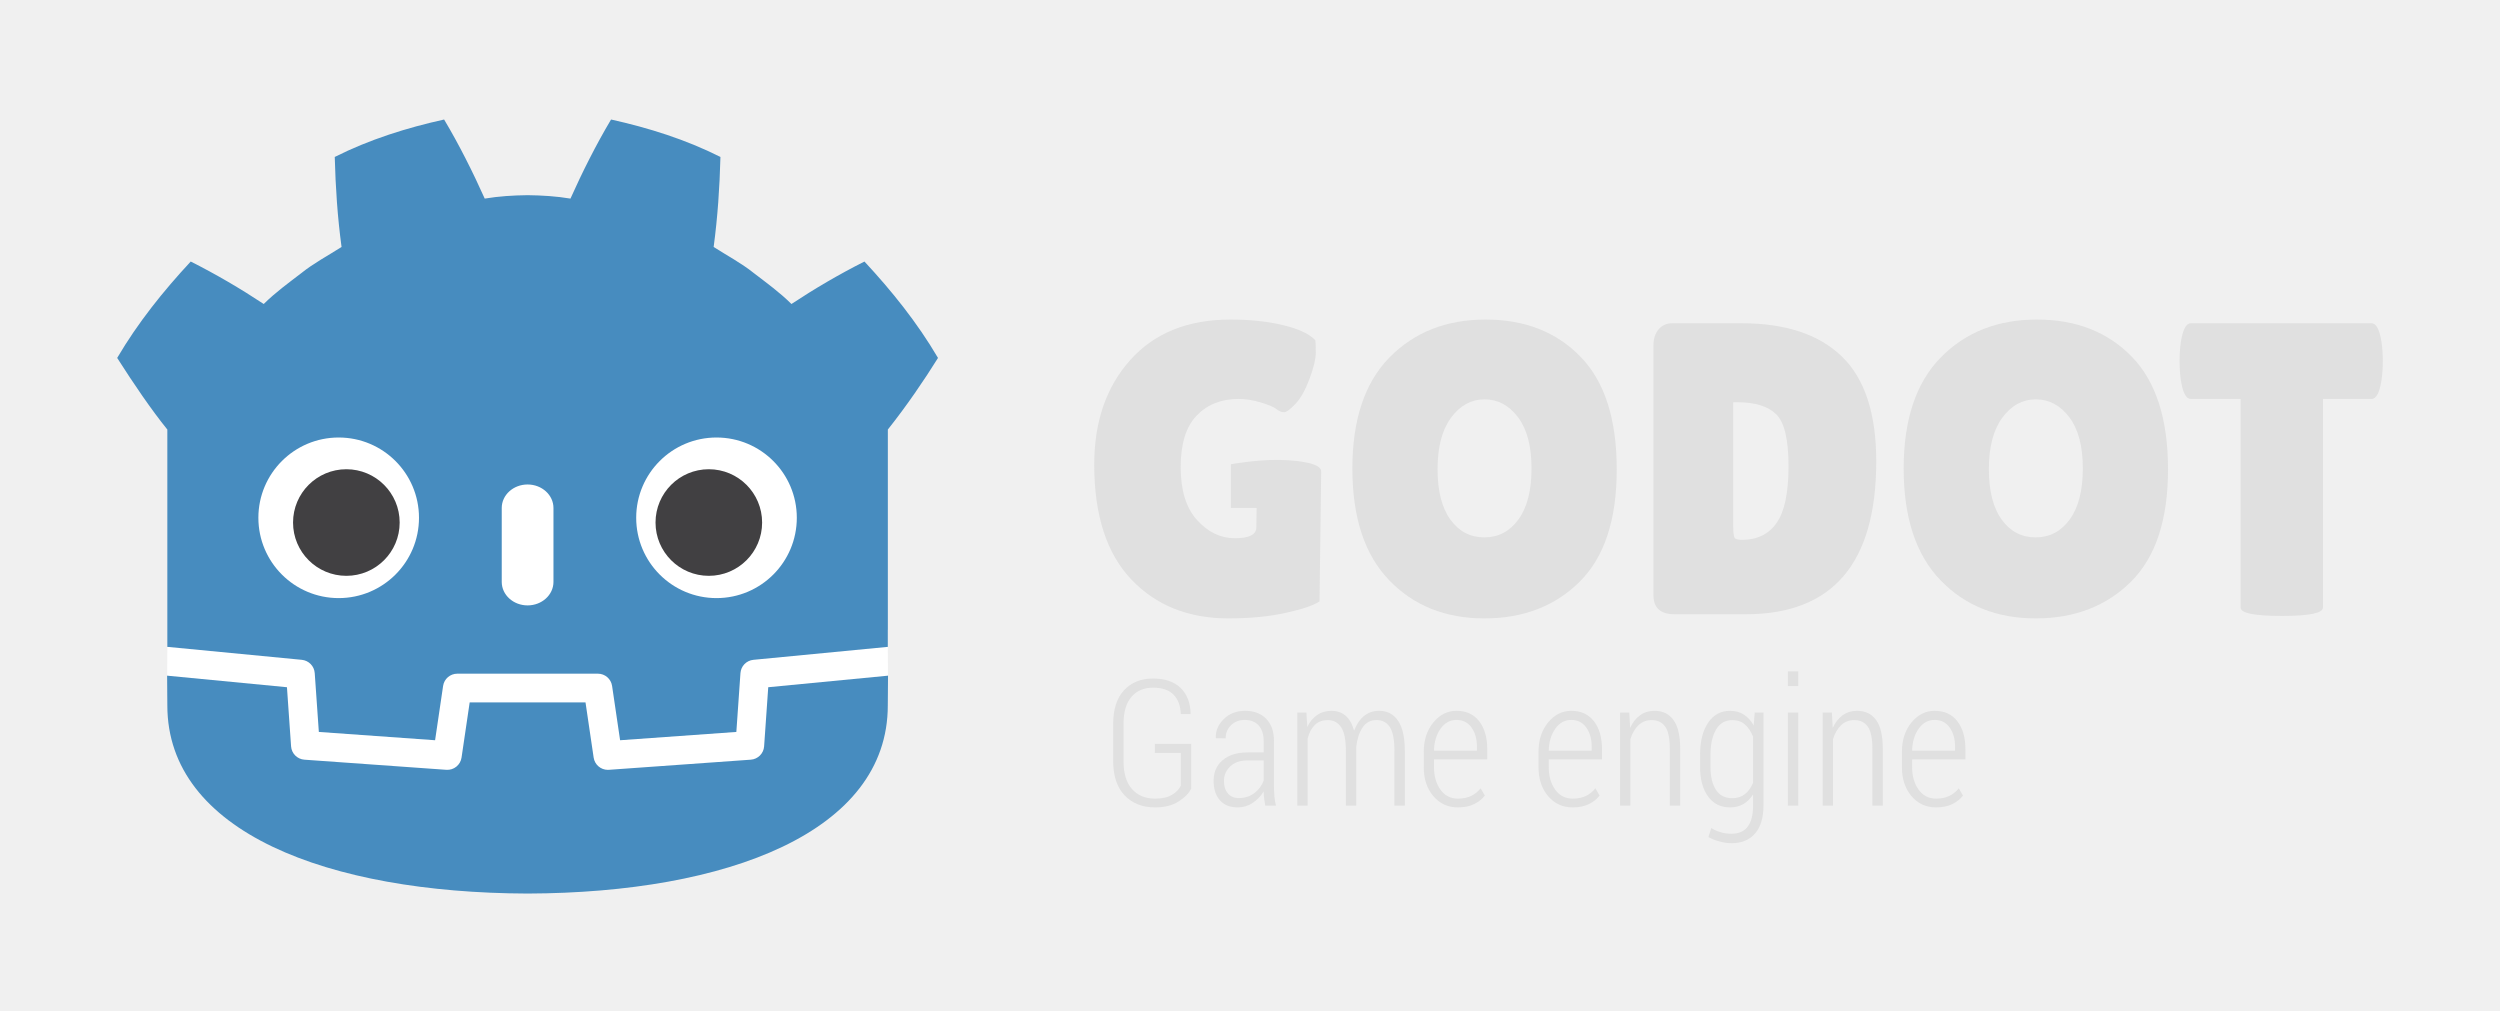
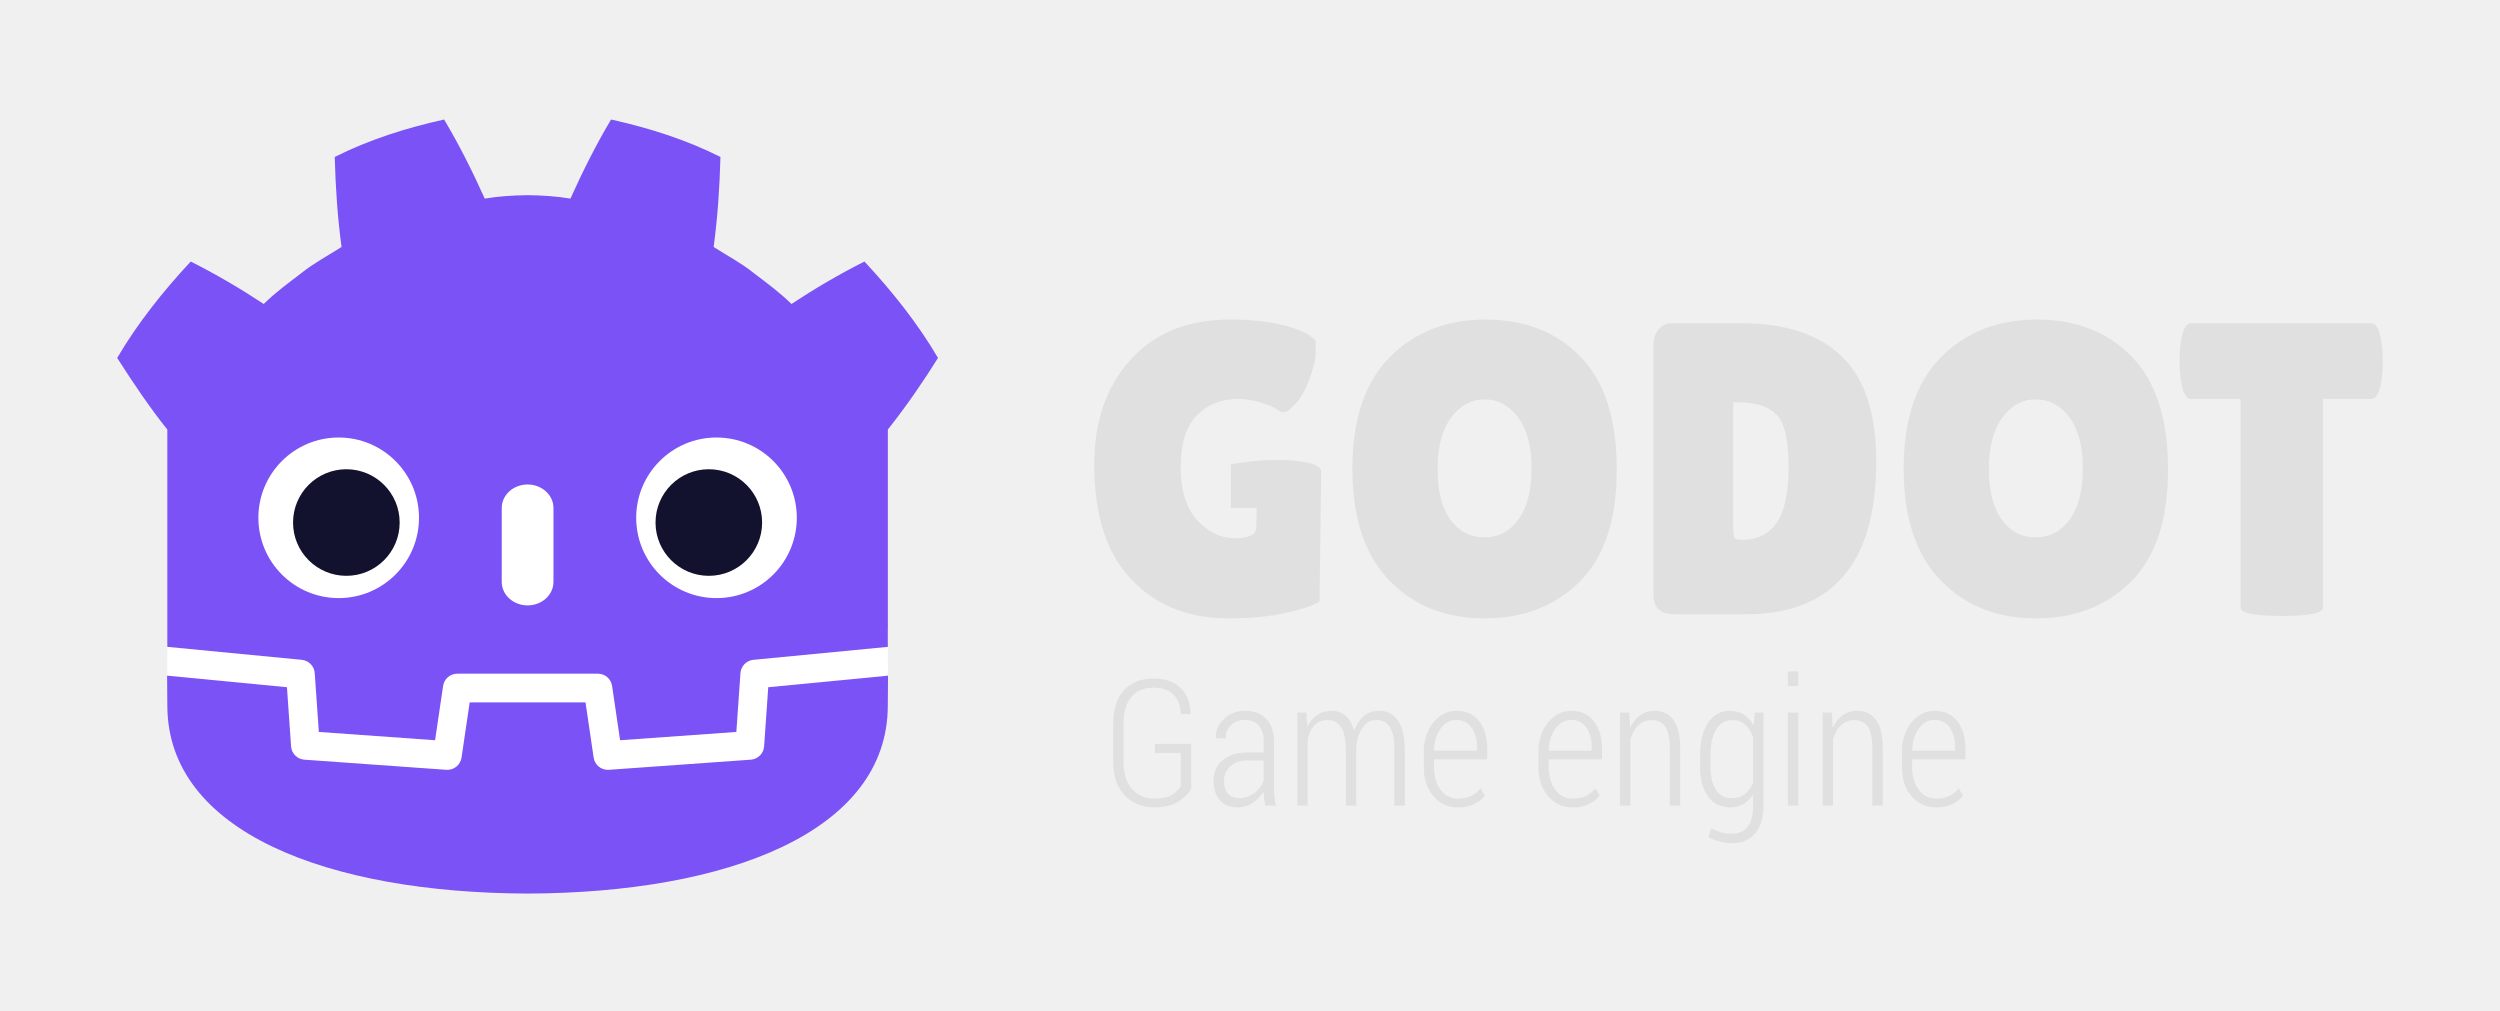
<svg xmlns="http://www.w3.org/2000/svg" xml:space="preserve" width="1024" height="414" viewBox="0 0 960 388.125">
  <defs>
    <clipPath id="a" clipPathUnits="userSpaceOnUse">
      <path d="M 0,595.276 H 841.89 V 0 H 0 Z" />
    </clipPath>
  </defs>
  <g clip-path="url(#a)" transform="matrix(1.25 0 0 -1.25 -94.25 597.499)">
    <path fill="#e0e0e0" d="m 0,0 c -3.611,0 -6.636,-1.659 -9.09,-4.967 -2.441,-3.311 -3.668,-7.958 -3.668,-13.938 0,-5.993 1.166,-10.581 3.503,-13.778 2.333,-3.207 5.398,-4.804 9.2,-4.804 3.8,0 6.887,1.617 9.258,4.862 2.371,3.233 3.559,7.861 3.559,13.886 0,6.02 -1.227,10.654 -3.673,13.89 C 6.646,-1.617 3.616,0 0,0 m -0.055,-59.493 c -10.573,0 -19.195,3.46 -25.859,10.379 -6.655,6.925 -9.984,17.03 -9.984,30.314 0,13.292 3.367,23.356 10.101,30.209 6.736,6.844 15.431,10.269 26.082,10.269 10.649,0 19.251,-3.363 25.794,-10.109 6.555,-6.733 9.827,-16.94 9.827,-30.591 0,-13.661 -3.348,-23.822 -10.05,-30.49 -6.702,-6.654 -15.333,-9.981 -25.911,-9.981" transform="translate(531.45 355.316)scale(1.13105)" />
    <path fill="#e0e0e0" d="m 0,0 v -33.768 c 0,-1.577 0.116,-2.571 0.342,-2.988 0.224,-0.415 0.903,-0.623 2.029,-0.623 4.144,0 7.283,1.548 9.429,4.634 2.151,3.083 3.215,8.216 3.215,15.405 0,7.192 -1.113,11.878 -3.325,14.055 C 9.467,-1.102 5.946,0 1.129,0 Z m -21.675,-52.392 v 67.735 c 0,1.883 0.468,3.369 1.413,4.471 0.939,1.085 2.161,1.636 3.671,1.636 H 2.263 c 11.965,0 21.053,-3.018 27.257,-9.04 6.215,-6.02 9.322,-15.499 9.322,-28.447 0,-27.7 -11.821,-41.547 -35.456,-41.547 h -19.302 c -3.836,0 -5.759,1.727 -5.759,5.192" transform="translate(607.851 354.431)scale(1.13105)" />
    <path fill="#e0e0e0" d="m 0,0 c -3.612,0 -6.645,-1.659 -9.095,-4.967 -2.44,-3.311 -3.662,-7.958 -3.662,-13.938 0,-5.993 1.169,-10.581 3.499,-13.778 2.33,-3.207 5.398,-4.804 9.2,-4.804 3.801,0 6.89,1.617 9.258,4.862 2.372,3.233 3.56,7.861 3.56,13.886 0,6.02 -1.225,10.654 -3.671,13.89 C 6.642,-1.617 3.616,0 0,0 m -0.058,-59.493 c -10.577,0 -19.193,3.46 -25.851,10.379 -6.663,6.925 -9.993,17.03 -9.993,30.314 0,13.292 3.367,23.356 10.1,30.209 6.741,6.844 15.431,10.269 26.086,10.269 10.651,0 19.246,-3.363 25.797,-10.109 6.55,-6.733 9.822,-16.94 9.822,-30.591 0,-13.661 -3.349,-23.822 -10.05,-30.49 -6.699,-6.654 -15.338,-9.981 -25.911,-9.981" transform="translate(700.81 355.316)scale(1.13105)" />
    <path fill="#e0e0e0" d="m 0,0 c 0,-1.496 -3.721,-2.255 -11.176,-2.255 -7.448,0 -11.18,0.759 -11.18,2.255 v 56.681 h -13.545 c -1.281,0 -2.185,1.727 -2.71,5.198 -0.226,1.652 -0.334,3.343 -0.334,5.077 0,1.724 0.108,3.422 0.334,5.077 0.525,3.462 1.429,5.202 2.71,5.202 h 49.112 c 1.279,0 2.179,-1.74 2.712,-5.202 0.221,-1.655 0.335,-3.353 0.335,-5.077 0,-1.734 -0.114,-3.425 -0.335,-5.077 C 15.39,58.408 14.49,56.681 13.211,56.681 H 0 Z" transform="translate(789.011 291.335)scale(1.13105)" />
    <path fill="#e0e0e0" d="m 0,0 c -6.078,0.094 -13.034,-1.173 -13.034,-1.173 v -11.863 h 6.995 l -0.078,-5.288 c 0,-1.959 -1.942,-2.943 -5.815,-2.943 -3.878,0 -7.303,1.642 -10.274,4.917 -2.978,3.279 -4.459,8.072 -4.459,14.388 0,6.329 1.447,10.995 4.345,14.006 2.892,3.008 6.683,4.517 11.346,4.517 1.959,0 3.987,-0.316 6.096,-0.961 2.11,-0.639 3.519,-1.238 4.238,-1.799 0.713,-0.577 1.391,-0.85 2.032,-0.85 0.638,0 1.671,0.746 3.1,2.255 1.431,1.505 2.713,3.786 3.844,6.827 1.126,3.057 1.69,5.4 1.69,7.062 0,1.649 -0.036,2.786 -0.109,3.386 -1.581,1.73 -4.499,3.102 -8.755,4.122 -4.248,1.017 -9.011,1.522 -14.28,1.522 -11.594,0 -20.66,-3.65 -27.207,-10.95 -6.552,-7.303 -9.822,-16.783 -9.822,-28.452 0,-13.701 3.347,-24.087 10.041,-31.162 6.706,-7.074 15.51,-10.607 26.425,-10.607 5.87,0 11.08,0.505 15.632,1.522 4.557,1.013 7.586,2.053 9.093,3.105 l 0.452,35.33 C 11.496,-1.036 6.078,-0.104 0,0" transform="translate(468.265 336.713)scale(1.13105)" />
    <path fill="#e0e0e0" d="m 0,0 c -0.624,-1.28 -1.771,-2.454 -3.449,-3.516 -1.676,-1.069 -3.805,-1.6 -6.391,-1.6 -3.412,0 -6.156,1.075 -8.24,3.249 -2.076,2.157 -3.116,5.266 -3.116,9.323 v 10.116 c 0,3.969 0.98,7.013 2.946,9.138 1.962,2.108 4.59,3.177 7.872,3.177 3.208,0 5.695,-0.844 7.455,-2.513 1.755,-1.675 2.677,-4.015 2.757,-7.003 L -0.21,20.238 h -2.619 c -0.094,2.29 -0.759,4.057 -2.01,5.305 -1.244,1.238 -3.095,1.864 -5.539,1.864 -2.473,0 -4.432,-0.837 -5.866,-2.516 -1.43,-1.675 -2.143,-4.103 -2.143,-7.293 V 7.424 c 0,-3.308 0.771,-5.83 2.311,-7.567 1.54,-1.724 3.616,-2.588 6.236,-2.588 1.913,0 3.451,0.339 4.602,1.033 1.155,0.684 1.956,1.519 2.409,2.51 v 8.861 h -7.06 v 2.463 H 0 Z" transform="translate(441.347 235.751)scale(1.13105)" />
    <path fill="#e0e0e0" d="m 0,0 c 1.553,0 2.936,0.44 4.144,1.336 1.21,0.9 2.058,2.037 2.561,3.422 v 5.468 H 2.213 c -1.91,0 -3.44,-0.541 -4.585,-1.623 C -3.52,7.528 -4.088,6.185 -4.088,4.588 -4.088,3.239 -3.733,2.131 -3.014,1.277 -2.296,0.42 -1.292,0 0,0 M 7.124,-2.04 C 6.984,-1.164 6.875,-0.453 6.806,0.104 6.739,0.671 6.705,1.235 6.705,1.808 5.938,0.554 4.948,-0.486 3.725,-1.301 2.504,-2.122 1.146,-2.529 -0.35,-2.529 c -2.092,0 -3.701,0.648 -4.84,1.946 -1.132,1.303 -1.704,3.059 -1.704,5.276 0,2.343 0.823,4.223 2.473,5.618 1.649,1.395 3.89,2.092 6.709,2.092 h 4.417 v 3.106 c 0,1.786 -0.456,3.193 -1.351,4.21 -0.914,1.004 -2.17,1.512 -3.791,1.512 -1.508,0 -2.752,-0.479 -3.728,-1.45 -0.973,-0.965 -1.456,-2.144 -1.456,-3.549 l -2.623,0.023 -0.046,0.137 c -0.074,1.906 0.647,3.591 2.168,5.084 1.515,1.489 3.459,2.229 5.825,2.229 2.338,0 4.22,-0.711 5.657,-2.128 1.429,-1.431 2.146,-3.471 2.146,-6.124 V 3.057 c 0,-0.903 0.042,-1.78 0.121,-2.617 0.081,-0.848 0.212,-1.665 0.417,-2.48 z" transform="translate(456.015 232.825)scale(1.13105)" />
    <path fill="#e0e0e0" d="m 0,0 0.24,-3.923 c 0.664,1.404 1.554,2.486 2.657,3.255 1.107,0.759 2.41,1.138 3.906,1.138 1.527,0 2.814,-0.444 3.852,-1.343 1.039,-0.896 1.805,-2.252 2.292,-4.074 0.623,1.682 1.505,3.011 2.65,3.973 1.145,0.964 2.534,1.444 4.143,1.444 2.217,0 3.937,-0.897 5.156,-2.692 1.224,-1.799 1.834,-4.559 1.834,-8.288 v -14.765 h -2.823 v 14.814 c 0,3.1 -0.429,5.283 -1.263,6.538 -0.839,1.257 -2.042,1.89 -3.598,1.89 -1.637,0 -2.915,-0.691 -3.834,-2.096 -0.914,-1.405 -1.478,-3.161 -1.683,-5.282 v -0.655 -15.209 H 10.72 v 14.798 c 0,3.027 -0.424,5.194 -1.292,6.488 -0.864,1.294 -2.066,1.936 -3.609,1.936 -1.475,0 -2.668,-0.45 -3.562,-1.342 -0.9,-0.897 -1.54,-2.125 -1.928,-3.683 V -25.275 H -2.477 V 0 Z" transform="translate(476.73 259.105)scale(1.13105)" />
    <path fill="#e0e0e0" d="m 0,0 c -1.758,0 -3.202,-0.802 -4.334,-2.402 -1.133,-1.606 -1.718,-3.585 -1.765,-5.944 h 11.66 v 1.082 c 0,2.086 -0.489,3.823 -1.469,5.201 C 3.106,-0.684 1.745,0 0,0 m 0.397,-23.76 c -2.725,0 -4.954,1.026 -6.685,3.073 -1.726,2.043 -2.591,4.657 -2.591,7.841 v 4.197 c 0,3.19 0.867,5.85 2.602,7.965 1.739,2.105 3.828,3.158 6.277,3.158 2.648,0 4.699,-0.939 6.164,-2.823 1.468,-1.887 2.201,-4.422 2.201,-7.603 v -2.773 H -6.099 v -2.102 c 0,-2.447 0.586,-4.484 1.752,-6.11 1.168,-1.63 2.755,-2.438 4.744,-2.438 1.382,0 2.585,0.244 3.588,0.724 1.003,0.491 1.863,1.179 2.578,2.082 l 1.149,-1.988 C 6.949,-21.525 5.96,-22.307 4.753,-22.887 3.549,-23.464 2.094,-23.76 0.397,-23.76" transform="translate(522.823 256.839)scale(1.13105)" />
    <path fill="#e0e0e0" d="M 0,0 C -1.763,0 -3.21,-0.802 -4.341,-2.402 -5.467,-4.008 -6.053,-5.987 -6.104,-8.346 H 5.559 v 1.082 c 0,2.086 -0.488,3.823 -1.474,5.201 C 3.104,-0.684 1.744,0 0,0 m 0.394,-23.76 c -2.726,0 -4.951,1.026 -6.679,3.073 -1.733,2.043 -2.6,4.657 -2.6,7.841 v 4.197 c 0,3.19 0.871,5.85 2.602,7.965 1.744,2.105 3.834,3.158 6.283,3.158 2.643,0 4.703,-0.939 6.164,-2.823 1.463,-1.887 2.197,-4.422 2.197,-7.603 v -2.773 H -6.104 v -2.102 c 0,-2.447 0.587,-4.484 1.76,-6.11 1.162,-1.63 2.742,-2.438 4.738,-2.438 1.387,0 2.585,0.244 3.585,0.724 1.007,0.491 1.866,1.179 2.589,2.082 l 1.141,-1.988 c -0.764,-0.968 -1.75,-1.75 -2.959,-2.33 -1.204,-0.577 -2.658,-0.873 -4.356,-0.873" transform="translate(558.08 256.839)scale(1.13105)" />
    <path fill="#e0e0e0" d="m 0,0 0.23,-4.178 c 0.674,1.483 1.564,2.634 2.682,3.435 1.108,0.805 2.413,1.213 3.914,1.213 2.258,0 3.988,-0.835 5.189,-2.513 1.214,-1.675 1.815,-4.279 1.815,-7.812 v -15.42 h -2.825 v 15.394 c 0,2.888 -0.423,4.905 -1.264,6.075 -0.836,1.17 -2.065,1.753 -3.665,1.753 -1.435,0 -2.638,-0.466 -3.603,-1.414 C 1.504,-4.406 0.782,-5.657 0.301,-7.234 V -25.275 H -2.504 V 0 Z" transform="translate(575.917 259.105)scale(1.13105)" />
    <path fill="#e0e0e0" d="m 0,0 c 0,-2.565 0.486,-4.605 1.472,-6.123 0.974,-1.532 2.457,-2.288 4.436,-2.288 1.356,0 2.498,0.361 3.435,1.101 0.934,0.74 1.672,1.77 2.218,3.077 v 12.52 c -0.525,1.346 -1.246,2.434 -2.157,3.272 -0.91,0.824 -2.062,1.238 -3.448,1.238 -1.975,0 -3.468,-0.86 -4.46,-2.587 C 0.497,8.48 0,6.224 0,3.454 Z m -2.833,3.454 c 0,3.582 0.723,6.459 2.177,8.627 1.442,2.157 3.448,3.239 6.004,3.239 1.419,0 2.664,-0.346 3.728,-1.04 1.066,-0.681 1.947,-1.678 2.654,-2.946 l 0.274,3.516 h 2.381 v -25.298 c 0,-3.239 -0.751,-5.749 -2.26,-7.525 -1.511,-1.769 -3.657,-2.665 -6.428,-2.665 -0.996,0 -2.067,0.156 -3.212,0.459 -1.147,0.303 -2.162,0.701 -3.052,1.2 l 0.776,2.463 c 0.759,-0.492 1.608,-0.873 2.548,-1.141 0.932,-0.277 1.895,-0.41 2.894,-0.41 2.009,0 3.498,0.645 4.46,1.932 0.966,1.304 1.45,3.19 1.45,5.687 v 3.057 c -0.717,-1.138 -1.597,-2.011 -2.64,-2.614 -1.039,-0.606 -2.253,-0.909 -3.622,-0.909 -2.539,0 -4.53,0.994 -5.968,2.982 C -2.11,-5.948 -2.833,-3.301 -2.833,0 Z" transform="translate(600.869 242.309)scale(1.13105)" />
    <path fill="#e0e0e0" d="m 627.823,230.518 h -3.201 v 28.587 h 3.201 z m 0,36.726 h -3.201 v 4.504 h 3.201 z" />
    <path fill="#e0e0e0" d="m 0,0 0.23,-4.178 c 0.676,1.483 1.562,2.634 2.678,3.435 1.115,0.805 2.422,1.213 3.916,1.213 2.258,0 3.995,-0.835 5.199,-2.513 1.211,-1.675 1.807,-4.279 1.807,-7.812 v -15.42 h -2.825 v 15.394 c 0,2.888 -0.422,4.905 -1.261,6.075 -0.843,1.17 -2.063,1.753 -3.668,1.753 -1.434,0 -2.635,-0.466 -3.599,-1.414 C 1.51,-4.406 0.785,-5.657 0.306,-7.234 V -25.275 H -2.503 V 0 Z" transform="translate(638.154 259.105)scale(1.13105)" />
    <path fill="#e0e0e0" d="M 0,0 C -1.763,0 -3.208,-0.802 -4.334,-2.402 -5.463,-4.008 -6.052,-5.987 -6.102,-8.346 H 5.56 v 1.082 c 0,2.086 -0.486,3.823 -1.47,5.201 C 3.109,-0.684 1.747,0 0,0 m 0.401,-23.76 c -2.733,0 -4.958,1.026 -6.681,3.073 -1.73,2.043 -2.595,4.657 -2.595,7.841 v 4.197 c 0,3.19 0.865,5.85 2.6,7.965 1.739,2.105 3.831,3.158 6.275,3.158 2.646,0 4.706,-0.939 6.172,-2.823 1.462,-1.887 2.195,-4.422 2.195,-7.603 v -2.773 H -6.102 v -2.102 c 0,-2.447 0.59,-4.484 1.757,-6.11 1.166,-1.63 2.748,-2.438 4.746,-2.438 1.382,0 2.579,0.244 3.578,0.724 1.012,0.491 1.869,1.179 2.591,2.082 l 1.147,-1.988 c -0.769,-0.968 -1.755,-1.75 -2.962,-2.33 -1.203,-0.577 -2.658,-0.873 -4.354,-0.873" transform="translate(669.709 256.839)scale(1.13105)" />
    <path fill="#fff" d="m 0,0 c 0,0 -0.325,1.994 -0.515,1.976 l -36.182,-3.491 c -2.879,-0.278 -5.115,-2.574 -5.317,-5.459 l -0.994,-14.247 -27.992,-1.997 -1.904,12.912 c -0.424,2.872 -2.932,5.037 -5.835,5.037 h -38.188 c -2.902,0 -5.41,-2.165 -5.834,-5.037 l -1.905,-12.912 -27.992,1.997 -0.994,14.247 c -0.202,2.886 -2.438,5.182 -5.317,5.46 l -36.2,3.49 c -0.187,0.018 -0.324,-1.978 -0.511,-1.978 l -0.049,-7.83 30.658,-4.944 1.004,-14.374 c 0.203,-2.91 2.551,-5.263 5.463,-5.472 l 38.551,-2.75 c 0.146,-0.01 0.29,-0.016 0.434,-0.016 2.897,0 5.401,2.166 5.825,5.038 l 1.959,13.286 h 28.005 l 1.959,-13.286 c 0.423,-2.871 2.93,-5.037 5.831,-5.037 0.142,0 0.284,0.005 0.423,0.015 l 38.556,2.75 c 2.911,0.209 5.26,2.562 5.463,5.472 l 1.003,14.374 30.645,4.966 z" transform="translate(348.131 279.267)scale(1.13105)" />
-     <path fill="#478cbf" d="m 0,0 v -47.514 -6.035 -5.492 c 0.108,-0.001 0.216,-0.005 0.323,-0.015 l 36.196,-3.49 c 1.896,-0.183 3.382,-1.709 3.514,-3.609 l 1.116,-15.978 31.574,-2.253 2.175,14.747 c 0.282,1.912 1.922,3.329 3.856,3.329 h 38.188 c 1.933,0 3.573,-1.417 3.855,-3.329 l 2.175,-14.747 31.575,2.253 1.115,15.978 c 0.133,1.9 1.618,3.425 3.514,3.609 l 36.182,3.49 c 0.107,0.01 0.214,0.014 0.322,0.015 v 4.711 l 0.015,0.005 V 0 c 5.097,6.416 9.923,13.494 13.621,19.449 -5.651,9.62 -12.575,18.217 -19.976,26.182 -6.864,-3.455 -13.531,-7.369 -19.828,-11.534 -3.151,3.132 -6.7,5.694 -10.186,8.372 -3.425,2.751 -7.285,4.768 -10.946,7.118 1.09,8.117 1.629,16.108 1.846,24.448 -9.446,4.754 -19.519,7.906 -29.708,10.17 -4.068,-6.837 -7.788,-14.241 -11.028,-21.479 -3.842,0.642 -7.702,0.88 -11.567,0.926 v 0.006 c -0.027,0 -0.052,-0.006 -0.075,-0.006 -0.024,0 -0.049,0.006 -0.073,0.006 V 63.652 C 93.903,63.606 90.046,63.368 86.203,62.726 82.965,69.964 79.247,77.368 75.173,84.205 64.989,81.941 54.915,78.789 45.47,74.035 45.686,65.695 46.225,57.704 47.318,49.587 43.65,47.237 39.795,45.22 36.369,42.469 32.888,39.791 29.333,37.229 26.181,34.097 19.884,38.262 13.219,42.176 6.353,45.631 -1.048,37.666 -7.968,29.069 -13.621,19.449 -9.178,12.475 -4.413,5.466 0,0 Z" transform="translate(126.806 346.045)scale(1.13105)" />
-     <path fill="#478cbf" d="m 0,0 -1.121,-16.063 c -0.135,-1.936 -1.675,-3.477 -3.611,-3.616 l -38.555,-2.751 c -0.094,-0.007 -0.188,-0.01 -0.281,-0.01 -1.916,0 -3.569,1.406 -3.852,3.33 l -2.211,14.994 H -81.09 l -2.211,-14.994 c -0.297,-2.018 -2.101,-3.469 -4.133,-3.32 l -38.555,2.751 c -1.936,0.139 -3.476,1.68 -3.611,3.616 L -130.721,0 -163.268,3.138 c 0.015,-3.498 0.06,-7.33 0.06,-8.093 0,-34.374 43.605,-50.896 97.781,-51.086 h 0.066 0.067 c 54.176,0.19 97.766,16.712 97.766,51.086 0,0.777 0.047,4.593 0.063,8.093 z" transform="translate(311.403 266.884)scale(1.13105)" />
+     <path fill="#7a52f5" d="m 0,0 v -47.514 -6.035 -5.492 c 0.108,-0.001 0.216,-0.005 0.323,-0.015 l 36.196,-3.49 c 1.896,-0.183 3.382,-1.709 3.514,-3.609 l 1.116,-15.978 31.574,-2.253 2.175,14.747 c 0.282,1.912 1.922,3.329 3.856,3.329 h 38.188 c 1.933,0 3.573,-1.417 3.855,-3.329 l 2.175,-14.747 31.575,2.253 1.115,15.978 c 0.133,1.9 1.618,3.425 3.514,3.609 l 36.182,3.49 c 0.107,0.01 0.214,0.014 0.322,0.015 v 4.711 l 0.015,0.005 V 0 c 5.097,6.416 9.923,13.494 13.621,19.449 -5.651,9.62 -12.575,18.217 -19.976,26.182 -6.864,-3.455 -13.531,-7.369 -19.828,-11.534 -3.151,3.132 -6.7,5.694 -10.186,8.372 -3.425,2.751 -7.285,4.768 -10.946,7.118 1.09,8.117 1.629,16.108 1.846,24.448 -9.446,4.754 -19.519,7.906 -29.708,10.17 -4.068,-6.837 -7.788,-14.241 -11.028,-21.479 -3.842,0.642 -7.702,0.88 -11.567,0.926 v 0.006 c -0.027,0 -0.052,-0.006 -0.075,-0.006 -0.024,0 -0.049,0.006 -0.073,0.006 V 63.652 C 93.903,63.606 90.046,63.368 86.203,62.726 82.965,69.964 79.247,77.368 75.173,84.205 64.989,81.941 54.915,78.789 45.47,74.035 45.686,65.695 46.225,57.704 47.318,49.587 43.65,47.237 39.795,45.22 36.369,42.469 32.888,39.791 29.333,37.229 26.181,34.097 19.884,38.262 13.219,42.176 6.353,45.631 -1.048,37.666 -7.968,29.069 -13.621,19.449 -9.178,12.475 -4.413,5.466 0,0 Z" transform="translate(126.806 346.045)scale(1.13105)" />
+     <path fill="#7a52f5" d="m 0,0 -1.121,-16.063 c -0.135,-1.936 -1.675,-3.477 -3.611,-3.616 l -38.555,-2.751 c -0.094,-0.007 -0.188,-0.01 -0.281,-0.01 -1.916,0 -3.569,1.406 -3.852,3.33 l -2.211,14.994 H -81.09 l -2.211,-14.994 c -0.297,-2.018 -2.101,-3.469 -4.133,-3.32 l -38.555,2.751 c -1.936,0.139 -3.476,1.68 -3.611,3.616 L -130.721,0 -163.268,3.138 c 0.015,-3.498 0.06,-7.33 0.06,-8.093 0,-34.374 43.605,-50.896 97.781,-51.086 h 0.066 0.067 c 54.176,0.19 97.766,16.712 97.766,51.086 0,0.777 0.047,4.593 0.063,8.093 z" transform="translate(311.403 266.884)scale(1.13105)" />
    <path fill="#fff" d="m 0,0 c 0,-12.052 -9.765,-21.815 -21.813,-21.815 -12.042,0 -21.81,9.763 -21.81,21.815 0,12.044 9.768,21.802 21.81,21.802 C -9.765,21.802 0,12.044 0,0" transform="translate(204.114 318.938)scale(1.13105)" />
-     <path fill="#414042" d="m 0,0 c 0,-7.994 -6.479,-14.473 -14.479,-14.473 -7.996,0 -14.479,6.479 -14.479,14.473 0,7.994 6.483,14.479 14.479,14.479 C -6.479,14.479 0,7.994 0,0" transform="translate(198.177 317.474)scale(1.13105)" />
+     <path fill="#12122e" d="m 0,0 c 0,-7.994 -6.479,-14.473 -14.479,-14.473 -7.996,0 -14.479,6.479 -14.479,14.473 0,7.994 6.483,14.479 14.479,14.479 C -6.479,14.479 0,7.994 0,0" transform="translate(198.177 317.474)scale(1.13105)" />
    <path fill="#fff" d="m 0,0 c -3.878,0 -7.021,2.858 -7.021,6.381 v 20.081 c 0,3.52 3.143,6.381 7.021,6.381 3.878,0 7.028,-2.861 7.028,-6.381 V 6.381 C 7.028,2.858 3.878,0 0,0" transform="translate(237.475 292.02)scale(1.13105)" />
    <path fill="#fff" d="m 0,0 c 0,-12.052 9.765,-21.815 21.815,-21.815 12.041,0 21.808,9.763 21.808,21.815 0,12.044 -9.767,21.802 -21.808,21.802 C 9.765,21.802 0,12.044 0,0" transform="translate(270.84 318.938)scale(1.13105)" />
-     <path fill="#414042" d="m 0,0 c 0,-7.994 6.477,-14.473 14.471,-14.473 8.002,0 14.479,6.479 14.479,14.473 0,7.994 -6.477,14.479 -14.479,14.479 C 6.477,14.479 0,7.994 0,0" transform="translate(276.778 317.474)scale(1.13105)" />
+     <path fill="#12122e" d="m 0,0 c 0,-7.994 6.477,-14.473 14.471,-14.473 8.002,0 14.479,6.479 14.479,14.473 0,7.994 -6.477,14.479 -14.479,14.479 C 6.477,14.479 0,7.994 0,0" transform="translate(276.778 317.474)scale(1.13105)" />
  </g>
</svg>
